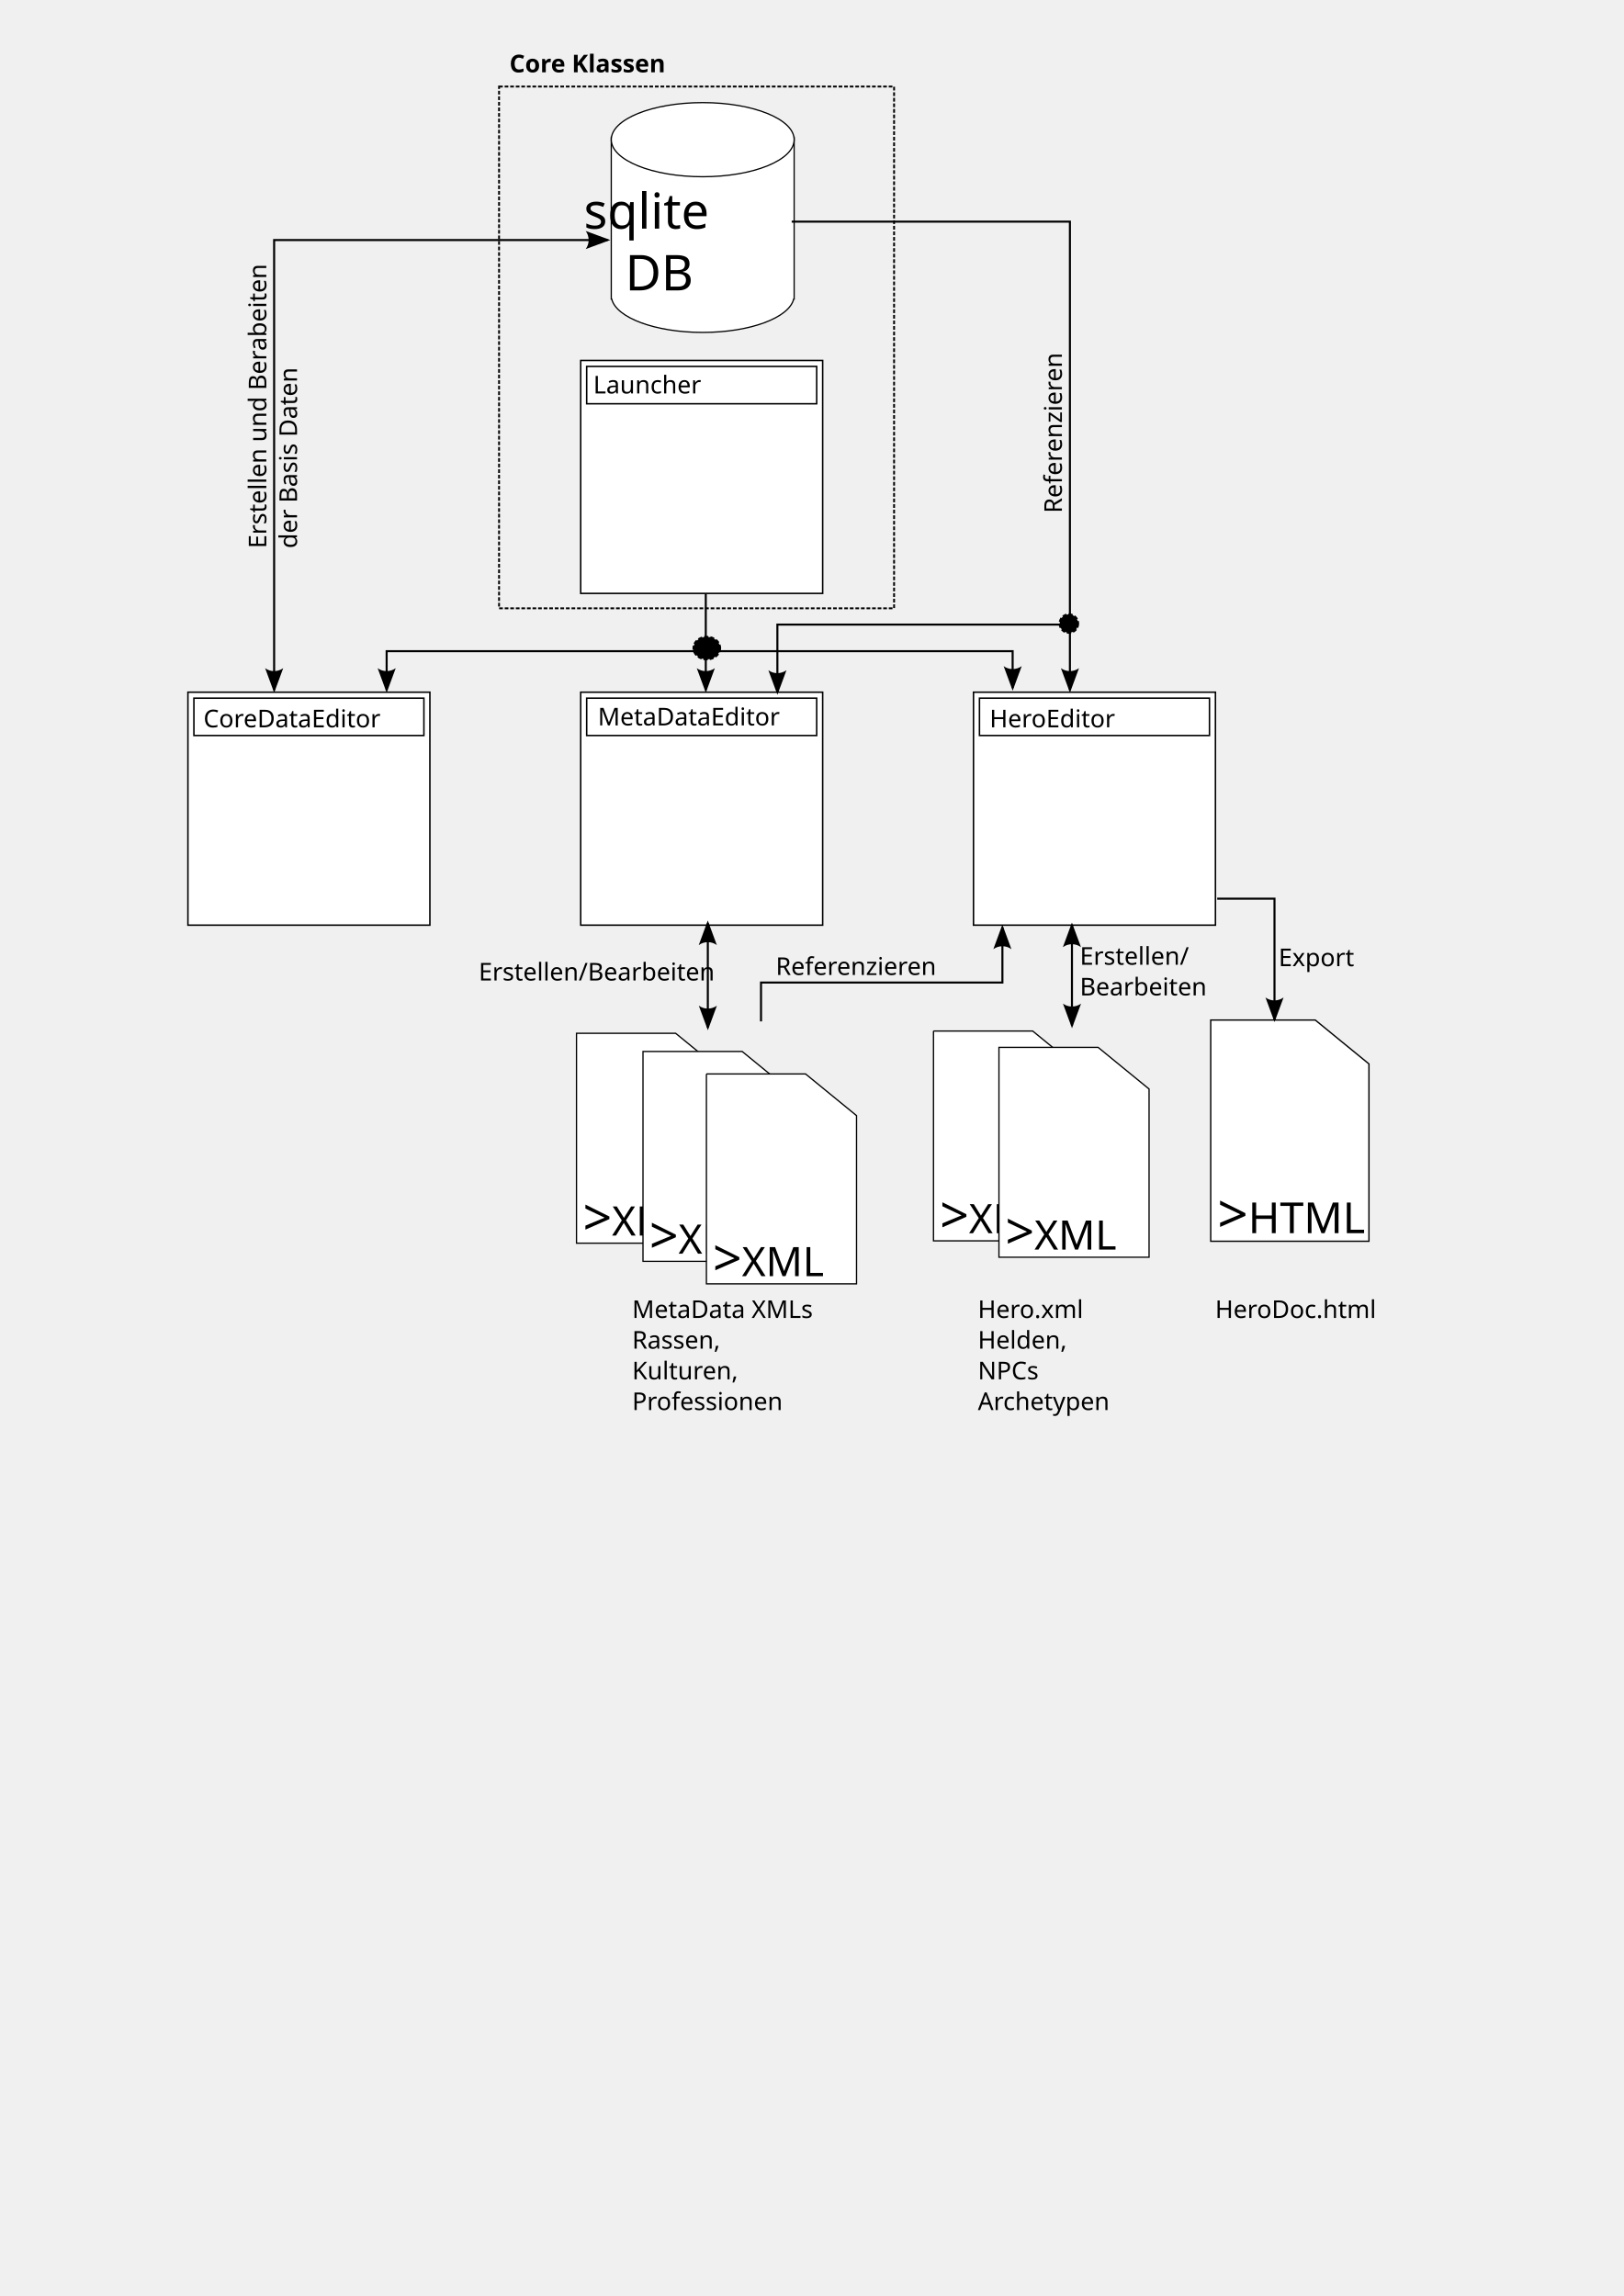
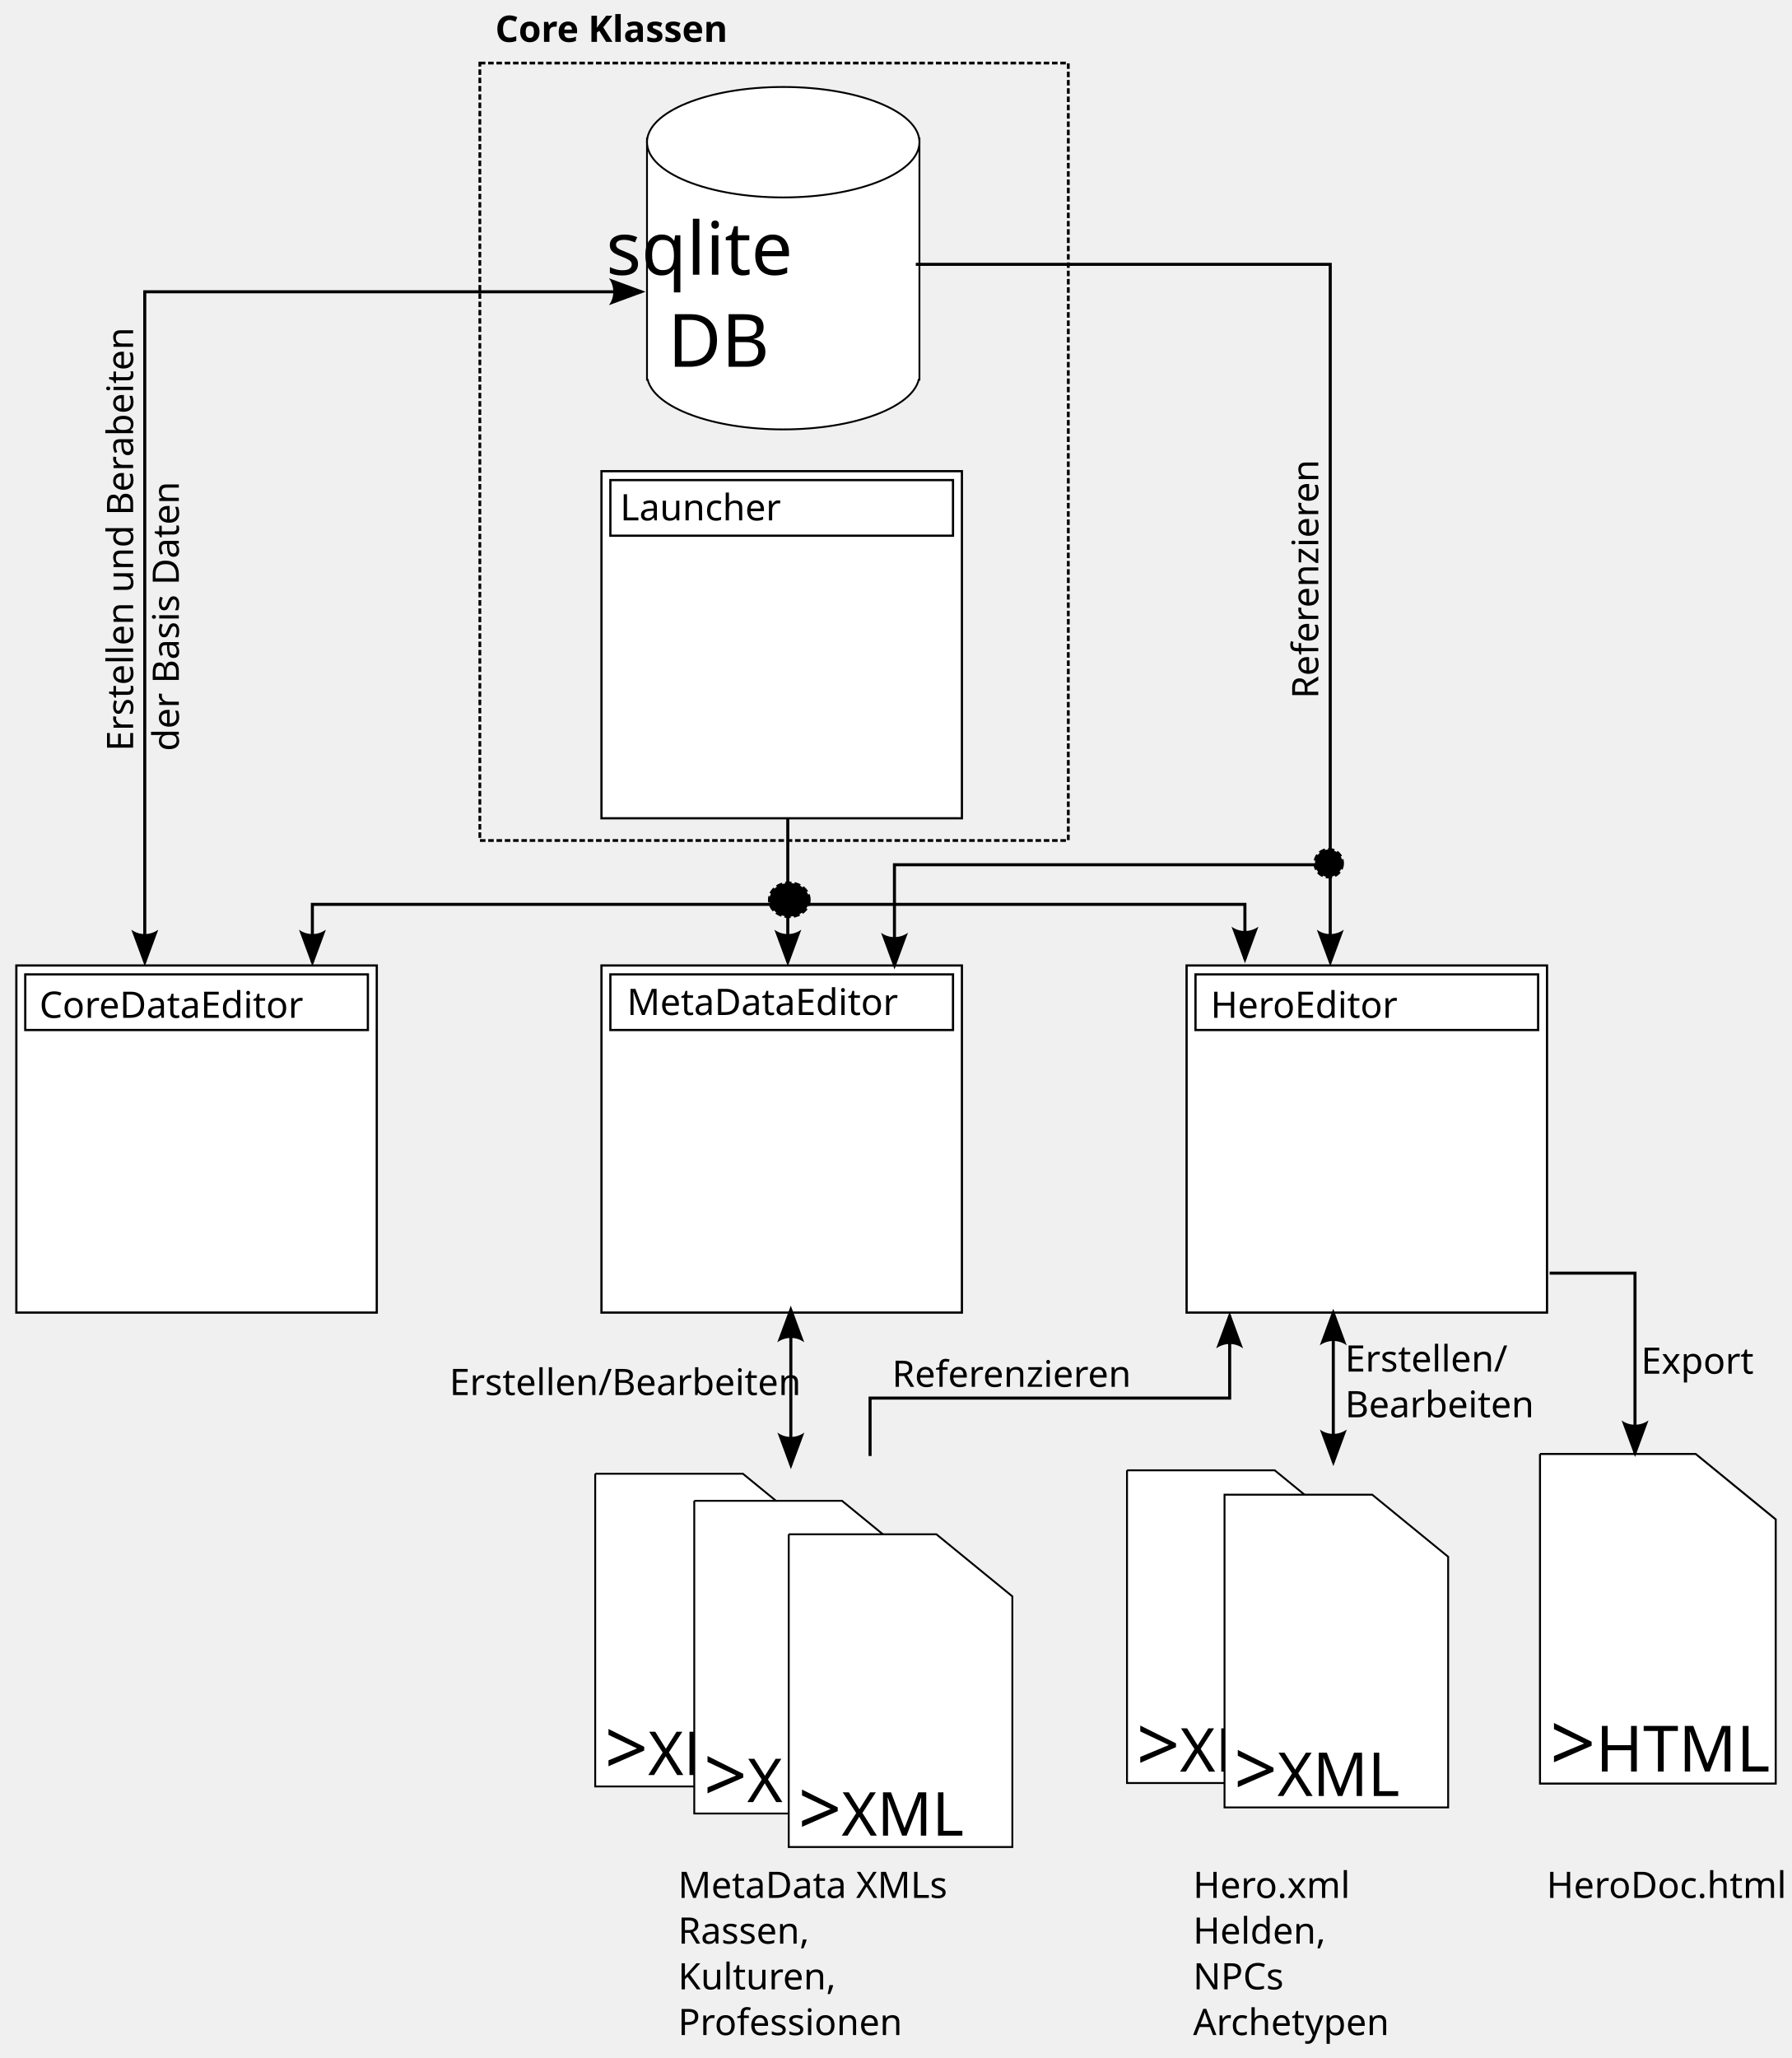
- <svg xmlns="http://www.w3.org/2000/svg" width="210mm" height="297mm" id="svg2" version="1.1">
+ <svg xmlns="http://www.w3.org/2000/svg" width="588" height="675.262" id="svg2" version="1.1">
  <defs id="defs4">
-     <marker orient="auto" refY="0.0" refX="0.0" id="Arrow2Lend" style="overflow:visible;">
-       <path id="path4101" style="fill-rule:evenodd;stroke-width:0.625;stroke-linejoin:round;" d="M 8.719,4.034 L -2.207,0.016 L 8.719,-4.002 C 6.973,-1.63 6.983,1.616 8.719,4.034 z " transform="scale(1.1) rotate(180) translate(1,0)" />
+     <marker orient="auto" refY="0" refX="0" id="Arrow2Lend" style="overflow:visible">
+       <path id="path4101" style="fill-rule:evenodd;stroke-width:0.625;stroke-linejoin:round" d="M 8.719,4.034 -2.207,0.016 8.719,-4.002 c -1.745,2.372 -1.735,5.617 -6e-7,8.035 z" transform="matrix(-1.1,0,0,-1.1,-1.1,0)" />
    </marker>
-     <marker orient="auto" refY="0.0" refX="0.0" id="Arrow2Lstart" style="overflow:visible">
-       <path id="path4098" style="fill-rule:evenodd;stroke-width:0.625;stroke-linejoin:round" d="M 8.719,4.034 L -2.207,0.016 L 8.719,-4.002 C 6.973,-1.63 6.983,1.616 8.719,4.034 z " transform="scale(1.1) translate(1,0)" />
+     <marker orient="auto" refY="0" refX="0" id="Arrow2Lstart" style="overflow:visible">
+       <path id="path4098" style="fill-rule:evenodd;stroke-width:0.625;stroke-linejoin:round" d="M 8.719,4.034 -2.207,0.016 8.719,-4.002 c -1.745,2.372 -1.735,5.617 -6e-7,8.035 z" transform="matrix(1.1,0,0,1.1,1.1,0)" />
    </marker>
  </defs>
-   <g id="layer1">
+   <g id="layer1" transform="translate(-86.5,-21.62585)">
    <g id="g3789" transform="matrix(0.6040269,0,0,0.6040269,118.198,-21.32974)">
      <g id="g3779">
        <path style="fill:#ffffff;stroke:#000000;stroke-width:1;stroke-miterlimit:4;stroke-opacity:1;stroke-dasharray:none" d="m 299,146.375 0,128 0,3 0.375,0 c 3.721,15.156 35.26,27 73.625,27 38.365,0 69.904,-11.844 73.625,-27 l 0.375,0 0,-3 0,-128 -148,0 z" id="rect2985" />
        <path style="fill:#ffffff;stroke:#000000;stroke-width:1;stroke-miterlimit:4;stroke-opacity:1;stroke-dasharray:none" id="path3757" d="m 447,175.362 c 0,16.569 -33.131,30 -74,30 -40.869,0 -74,-13.431 -74,-30 0,-16.569 33.131,-30 74,-30 40.869,0 74,13.431 74,30 z" transform="translate(0,-27)" />
      </g>
      <text id="text3783" y="220.362" x="374.264" style="font-size:40px;font-style:normal;font-weight:normal;line-height:125%;letter-spacing:0px;word-spacing:0px;fill:#000000;fill-opacity:1;stroke:none;font-family:Sans" xml:space="preserve">
        <tspan style="text-align:center;text-anchor:middle" y="220.362" x="374.264" id="tspan3785">sqlite</tspan>
        <tspan style="text-align:center;text-anchor:middle" id="tspan3787" y="270.362" x="374.264">DB</tspan>
      </text>
    </g>
    <g id="g3801" transform="matrix(0.7300614,0,0,0.7300614,70.68712,-112.4114)">
      <rect y="395.362" x="292" height="156" width="162" id="rect3797" style="fill:#ffffff;stroke:#000000;stroke-width:1;stroke-miterlimit:4;stroke-opacity:1;stroke-dasharray:none" />
      <rect y="399.362" x="296" height="25" width="154" id="rect3799" style="fill:#ffffff;stroke:#000000;stroke-width:1;stroke-miterlimit:4;stroke-opacity:1;stroke-dasharray:none" />
    </g>
    <g id="g3814" transform="matrix(0.6218487,0,0,0.6218487,232.6849,386.8015)">
      <path id="rect3805" d="m 79,190.375 0,165 118,0 0,-132.25 -21.344,-17.438 -18.719,-15.312 -77.938,0 z" style="fill:#ffffff;stroke:#000000;stroke-width:1;stroke-miterlimit:4;stroke-opacity:1;stroke-dasharray:none" />
      <text id="text3810" y="349.362" x="84" style="font-size:40px;font-style:normal;font-weight:normal;line-height:125%;letter-spacing:0px;word-spacing:0px;fill:#000000;fill-opacity:1;stroke:none;font-family:Sans" xml:space="preserve">
        <tspan y="349.362" x="84" id="tspan3812">&gt;<tspan style="font-size:32px" id="tspan3848">XML</tspan>
        </tspan>
      </text>
    </g>
    <g transform="matrix(0.6554622,0,0,0.6554622,540.0462,373.9063)" id="g3814-7">
      <path id="rect3805-4" d="m 79,190.375 0,165 118,0 0,-132.25 -21.344,-17.438 -18.719,-15.312 -77.938,0 z" style="fill:#ffffff;stroke:#000000;stroke-width:1;stroke-miterlimit:4;stroke-opacity:1;stroke-dasharray:none" />
      <text id="text3810-0" y="349.362" x="84" style="font-size:40px;font-style:normal;font-weight:normal;line-height:125%;letter-spacing:0px;word-spacing:0px;fill:#000000;fill-opacity:1;stroke:none;font-family:Sans" xml:space="preserve">
        <tspan y="349.362" x="84" id="tspan3812-9">&gt;<tspan style="font-size:32px" id="tspan3846">HTML</tspan>
        </tspan>
      </text>
    </g>
    <g id="g3801-4" transform="matrix(0.7300614,0,0,0.7300614,-121.3129,49.77875)">
      <rect y="395.362" x="292" height="156" width="162" id="rect3797-8" style="fill:#ffffff;stroke:#000000;stroke-width:1;stroke-miterlimit:4;stroke-opacity:1;stroke-dasharray:none" />
      <rect y="399.362" x="296" height="25" width="154" id="rect3799-8" style="fill:#ffffff;stroke:#000000;stroke-width:1;stroke-miterlimit:4;stroke-opacity:1;stroke-dasharray:none" />
    </g>
    <g id="g3801-2" transform="matrix(0.7300614,0,0,0.7300614,70.68712,49.77875)">
      <rect y="395.362" x="292" height="156" width="162" id="rect3797-4" style="fill:#ffffff;stroke:#000000;stroke-width:1;stroke-miterlimit:4;stroke-opacity:1;stroke-dasharray:none" />
      <rect y="399.362" x="296" height="25" width="154" id="rect3799-5" style="fill:#ffffff;stroke:#000000;stroke-width:1;stroke-miterlimit:4;stroke-opacity:1;stroke-dasharray:none" />
    </g>
    <g id="g3801-5" transform="matrix(0.7300614,0,0,0.7300614,262.6871,49.77875)">
      <rect y="395.362" x="292" height="156" width="162" id="rect3797-1" style="fill:#ffffff;stroke:#000000;stroke-width:1;stroke-miterlimit:4;stroke-opacity:1;stroke-dasharray:none" />
      <rect y="399.362" x="296" height="25" width="154" id="rect3799-7" style="fill:#ffffff;stroke:#000000;stroke-width:1;stroke-miterlimit:4;stroke-opacity:1;stroke-dasharray:none" />
    </g>
    <g id="g3814-1" transform="matrix(0.6218487,0,0,0.6218487,265.1849,395.6752)">
      <path id="rect3805-1" d="m 79,190.375 0,165 118,0 0,-132.25 -21.344,-17.438 -18.719,-15.312 -77.938,0 z" style="fill:#ffffff;stroke:#000000;stroke-width:1;stroke-miterlimit:4;stroke-opacity:1;stroke-dasharray:none" />
      <text id="text3810-5" y="349.362" x="84" style="font-size:40px;font-style:normal;font-weight:normal;line-height:125%;letter-spacing:0px;word-spacing:0px;fill:#000000;fill-opacity:1;stroke:none;font-family:Sans" xml:space="preserve">
        <tspan y="349.362" x="84" id="tspan3812-2">&gt;<tspan style="font-size:32px" id="tspan3848-7">XML</tspan>
        </tspan>
      </text>
    </g>
    <g id="g3814-6" transform="matrix(0.6218487,0,0,0.6218487,296.1849,406.6752)">
      <path id="rect3805-14" d="m 79,190.375 0,165 118,0 0,-132.25 -21.344,-17.438 -18.719,-15.312 -77.938,0 z" style="fill:#ffffff;stroke:#000000;stroke-width:1;stroke-miterlimit:4;stroke-opacity:1;stroke-dasharray:none" />
      <text id="text3810-2" y="349.362" x="84" style="font-size:40px;font-style:normal;font-weight:normal;line-height:125%;letter-spacing:0px;word-spacing:0px;fill:#000000;fill-opacity:1;stroke:none;font-family:Sans" xml:space="preserve">
        <tspan y="349.362" x="84" id="tspan3812-3">&gt;<tspan style="font-size:32px" id="tspan3848-2">XML</tspan>
        </tspan>
      </text>
    </g>
    <g id="g3814-2" transform="matrix(0.6218487,0,0,0.6218487,407.1849,385.6752)">
      <path id="rect3805-16" d="m 79,190.375 0,165 118,0 0,-132.25 -21.344,-17.438 -18.719,-15.312 -77.938,0 z" style="fill:#ffffff;stroke:#000000;stroke-width:1;stroke-miterlimit:4;stroke-opacity:1;stroke-dasharray:none" />
      <text id="text3810-8" y="349.362" x="84" style="font-size:40px;font-style:normal;font-weight:normal;line-height:125%;letter-spacing:0px;word-spacing:0px;fill:#000000;fill-opacity:1;stroke:none;font-family:Sans" xml:space="preserve">
        <tspan y="349.362" x="84" id="tspan3812-5">&gt;<tspan style="font-size:32px" id="tspan3848-76">XML</tspan>
        </tspan>
      </text>
    </g>
    <g id="g3814-18" transform="matrix(0.6218487,0,0,0.6218487,439.1849,393.6752)">
      <path id="rect3805-9" d="m 79,190.375 0,165 118,0 0,-132.25 -21.344,-17.438 -18.719,-15.312 -77.938,0 z" style="fill:#ffffff;stroke:#000000;stroke-width:1;stroke-miterlimit:4;stroke-opacity:1;stroke-dasharray:none" />
      <text id="text3810-27" y="349.362" x="84" style="font-size:40px;font-style:normal;font-weight:normal;line-height:125%;letter-spacing:0px;word-spacing:0px;fill:#000000;fill-opacity:1;stroke:none;font-family:Sans" xml:space="preserve">
        <tspan y="349.362" x="84" id="tspan3812-95">&gt;<tspan style="font-size:32px" id="tspan3848-4">XML</tspan>
        </tspan>
      </text>
    </g>
    <text xml:space="preserve" style="font-size:12px;font-style:normal;font-weight:normal;line-height:125%;letter-spacing:0px;word-spacing:0px;fill:#000000;fill-opacity:1;stroke:none;font-family:Sans" x="309" y="644.362" id="text3971">
      <tspan id="tspan3973" x="309" y="644.362">MetaData XMLs</tspan>
      <tspan x="309" y="659.362" id="tspan3975">Rassen,</tspan>
      <tspan x="309" y="674.362" id="tspan3977">Kulturen,</tspan>
      <tspan x="309" y="689.362" id="tspan3979">Professionen</tspan>
    </text>
    <text xml:space="preserve" style="font-size:12px;font-style:normal;font-weight:normal;line-height:125%;letter-spacing:0px;word-spacing:0px;fill:#000000;fill-opacity:1;stroke:none;font-family:Sans" x="478" y="644.362" id="text3981">
      <tspan id="tspan3983" x="478" y="644.362">Hero.xml</tspan>
      <tspan x="478" y="659.362" id="tspan3985">Helden,</tspan>
      <tspan x="478" y="674.362" id="tspan3987">NPCs</tspan>
      <tspan x="478" y="689.362" id="tspan3989">Archetypen</tspan>
    </text>
    <text xml:space="preserve" style="font-size:12px;font-style:normal;font-weight:normal;line-height:125%;letter-spacing:0px;word-spacing:0px;fill:#000000;fill-opacity:1;stroke:none;font-family:Sans" x="594" y="644.362" id="text3991">
      <tspan id="tspan3993" x="594" y="644.362">HeroDoc.html</tspan>
    </text>
    <rect style="fill:none;stroke:#000000;stroke-width:0.907;stroke-miterlimit:4;stroke-opacity:1;stroke-dasharray:1.814, 0.907;stroke-dashoffset:0" id="rect3995" width="193.093" height="255.093" x="243.954" y="42.316" />
    <text xml:space="preserve" style="font-size:12px;font-style:normal;font-weight:normal;line-height:125%;letter-spacing:0px;word-spacing:0px;fill:#000000;fill-opacity:1;stroke:none;font-family:Sans" x="290" y="192.362" id="text3997">
      <tspan id="tspan3999" x="290" y="192.362">Launcher</tspan>
    </text>
-     <text xml:space="preserve" style="font-size:12px;font-style:normal;font-weight:bold;line-height:125%;letter-spacing:0px;word-spacing:0px;fill:#000000;fill-opacity:1;stroke:none;font-family:Sans;-inkscape-font-specification:Sans Bold;font-stretch:normal;font-variant:normal;text-anchor:start;text-align:start;writing-mode:lr" x="249" y="35.362" id="text4001">
+     <text xml:space="preserve" style="font-size:12px;font-style:normal;font-variant:normal;font-weight:bold;font-stretch:normal;text-align:start;line-height:125%;letter-spacing:0px;word-spacing:0px;writing-mode:lr-tb;text-anchor:start;fill:#000000;fill-opacity:1;stroke:none;font-family:Sans;-inkscape-font-specification:Sans Bold" x="249" y="35.362" id="text4001">
      <tspan id="tspan4003" x="249" y="35.362">Core Klassen</tspan>
    </text>
    <text xml:space="preserve" style="font-size:12px;font-style:normal;font-weight:normal;line-height:125%;letter-spacing:0px;word-spacing:0px;fill:#000000;fill-opacity:1;stroke:none;font-family:Sans" x="99.441" y="355.587" id="text3997-3">
      <tspan id="tspan3999-1" x="99.441" y="355.587">CoreDataEditor</tspan>
    </text>
    <text xml:space="preserve" style="font-size:12px;font-style:normal;font-weight:normal;line-height:125%;letter-spacing:0px;word-spacing:0px;fill:#000000;fill-opacity:1;stroke:none;font-family:Sans" x="292.234" y="354.657" id="text3997-3-2">
      <tspan id="tspan3999-1-3" x="292.234" y="354.657">MetaDataEditor</tspan>
    </text>
    <text xml:space="preserve" style="font-size:12px;font-style:normal;font-weight:normal;line-height:125%;letter-spacing:0px;word-spacing:0px;fill:#000000;fill-opacity:1;stroke:none;font-family:Sans" x="483.76" y="355.587" id="text3997-3-2-3">
      <tspan id="tspan3999-1-3-4" x="483.76" y="355.587">HeroEditor</tspan>
    </text>
    <path style="fill:none;stroke:#000000;stroke-width:1px;stroke-linecap:butt;stroke-linejoin:miter;stroke-opacity:1;marker-start:url(#Arrow2Lstart);marker-end:url(#Arrow2Lend)" d="m 297,117.362 -163,0 0,220" id="path4890" />
    <text xml:space="preserve" style="font-size:12px;font-style:normal;font-weight:normal;line-height:125%;letter-spacing:0px;word-spacing:0px;fill:#000000;fill-opacity:1;stroke:none;font-family:Sans" x="-268.091" y="130.178" id="text5260" transform="matrix(0,-1,1,0,0,0)">
      <tspan x="-268.091" y="130.178" id="tspan5264">Erstellen und Berabeiten</tspan>
      <tspan x="-268.091" y="145.178" id="tspan5268">der Basis Daten</tspan>
    </text>
    <g id="g5272">
      <path id="path4072" d="m 345,290.362 0,47" style="fill:none;stroke:#000000;stroke-width:1px;stroke-linecap:butt;stroke-linejoin:miter;stroke-opacity:1;marker-end:url(#Arrow2Lend)" />
      <path id="path4074" d="m 189,337.362 0,-19 306,0 0,18" style="fill:none;stroke:#000000;stroke-width:1px;stroke-linecap:butt;stroke-linejoin:miter;stroke-opacity:1;marker-start:url(#Arrow2Lstart);marker-end:url(#Arrow2Lend)" />
-       <path transform="translate(-6,-7)" d="m 358,323.862 a 6.5,5.5 0 1 1 -13,0 6.5,5.5 0 1 1 13,0 z" id="path5270" style="fill:#000000;stroke:#000000;stroke-width:1;stroke-miterlimit:4;stroke-opacity:1;stroke-dasharray:2, 1;stroke-dashoffset:0" />
+       <path transform="translate(-6,-7)" d="m 358,323.862 c 0,3.038 -2.91,5.5 -6.5,5.5 -3.59,0 -6.5,-2.462 -6.5,-5.5 0,-3.038 2.91,-5.5 6.5,-5.5 3.59,0 6.5,2.462 6.5,5.5 z" id="path5270" style="fill:#000000;stroke:#000000;stroke-width:1;stroke-miterlimit:4;stroke-opacity:1;stroke-dasharray:2, 1;stroke-dashoffset:0" />
    </g>
    <path style="fill:none;stroke:#000000;stroke-width:1px;stroke-linecap:butt;stroke-linejoin:miter;stroke-opacity:1;marker-start:url(#Arrow2Lstart);marker-end:url(#Arrow2Lend)" d="m 346,451.362 0,51" id="path5277" />
    <path style="fill:none;stroke:#000000;stroke-width:1px;stroke-linecap:butt;stroke-linejoin:miter;stroke-opacity:1;marker-end:url(#Arrow2Lend)" d="m 372,499.362 0,-19 118,0 0,-27" id="path5647" />
    <text xml:space="preserve" style="font-size:12px;font-style:normal;font-weight:normal;line-height:125%;letter-spacing:0px;word-spacing:0px;fill:#000000;fill-opacity:1;stroke:none;font-family:Sans" x="234" y="479.362" id="text5833">
      <tspan id="tspan5835" x="234" y="479.362">Erstellen/Bearbeiten</tspan>
    </text>
    <path style="fill:none;stroke:#000000;stroke-width:1px;stroke-linecap:butt;stroke-linejoin:miter;stroke-opacity:1;marker-end:url(#Arrow2Lend)" d="m 387,108.362 136,0 0,229" id="path5837" />
    <path style="fill:none;stroke:#000000;stroke-width:1px;stroke-linecap:butt;stroke-linejoin:miter;stroke-opacity:1;marker-end:url(#Arrow2Lend)" d="m 522,305.362 -142,0 0,33" id="path5839" />
-     <path style="fill:#000000;stroke:#000000;stroke-width:1;stroke-miterlimit:4;stroke-opacity:1;stroke-dasharray:2, 1;stroke-dashoffset:0" id="path6209" d="m 604,214.862 a 4.5,4.5 0 1 1 -9,0 4.5,4.5 0 1 1 9,0 z" transform="translate(-77,90)" />
+     <path style="fill:#000000;stroke:#000000;stroke-width:1;stroke-miterlimit:4;stroke-opacity:1;stroke-dasharray:2, 1;stroke-dashoffset:0" id="path6209" d="m 604,214.862 c 0,2.485 -2.015,4.5 -4.5,4.5 -2.485,0 -4.5,-2.015 -4.5,-4.5 0,-2.485 2.015,-4.5 4.5,-4.5 2.485,0 4.5,2.015 4.5,4.5 z" transform="translate(-77,90)" />
    <text xml:space="preserve" style="font-size:12px;font-style:normal;font-weight:normal;line-height:125%;letter-spacing:0px;word-spacing:0px;fill:#000000;fill-opacity:1;stroke:none;font-family:Sans" x="-250.843" y="519.076" id="text6211" transform="matrix(0,-1,1,0,0,0)">
      <tspan id="tspan6213" x="-250.843" y="519.076">Referenzieren</tspan>
    </text>
    <text xml:space="preserve" style="font-size:12px;font-style:normal;font-weight:normal;line-height:125%;letter-spacing:0px;word-spacing:0px;fill:#000000;fill-opacity:1;stroke:none;font-family:Sans" x="379.222" y="476.66" id="text6211-1">
      <tspan id="tspan6213-1" x="379.222" y="476.66">Referenzieren</tspan>
    </text>
-     <path style="fill:none;stroke:#000000;stroke-width:1px;stroke-linecap:butt;stroke-linejoin:miter;stroke-opacity:1;marker-end:url(#Arrow2Lend);marker-start:url(#Arrow2Lstart)" d="m 524,452.362 0,49" id="path6236" />
+     <path style="fill:none;stroke:#000000;stroke-width:1px;stroke-linecap:butt;stroke-linejoin:miter;stroke-opacity:1;marker-start:url(#Arrow2Lstart);marker-end:url(#Arrow2Lend)" d="m 524,452.362 0,49" id="path6236" />
    <path style="fill:none;stroke:#000000;stroke-width:1px;stroke-linecap:butt;stroke-linejoin:miter;stroke-opacity:1;marker-end:url(#Arrow2Lend)" d="m 595,439.362 28,0 0,59" id="path6238" />
    <text xml:space="preserve" style="font-size:12px;font-style:normal;font-weight:normal;line-height:125%;letter-spacing:0px;word-spacing:0px;fill:#000000;fill-opacity:1;stroke:none;font-family:Sans" x="527.859" y="471.657" id="text5833-3">
      <tspan id="tspan5835-8" x="527.859" y="471.657">Erstellen/</tspan>
      <tspan x="527.859" y="486.657" id="tspan6997">Bearbeiten</tspan>
    </text>
    <text xml:space="preserve" style="font-size:12px;font-style:normal;font-weight:normal;line-height:125%;letter-spacing:0px;word-spacing:0px;fill:#000000;fill-opacity:1;stroke:none;font-family:Sans" x="625" y="472.362" id="text6999">
      <tspan id="tspan7001" x="625" y="472.362">Export</tspan>
    </text>
  </g>
</svg>
